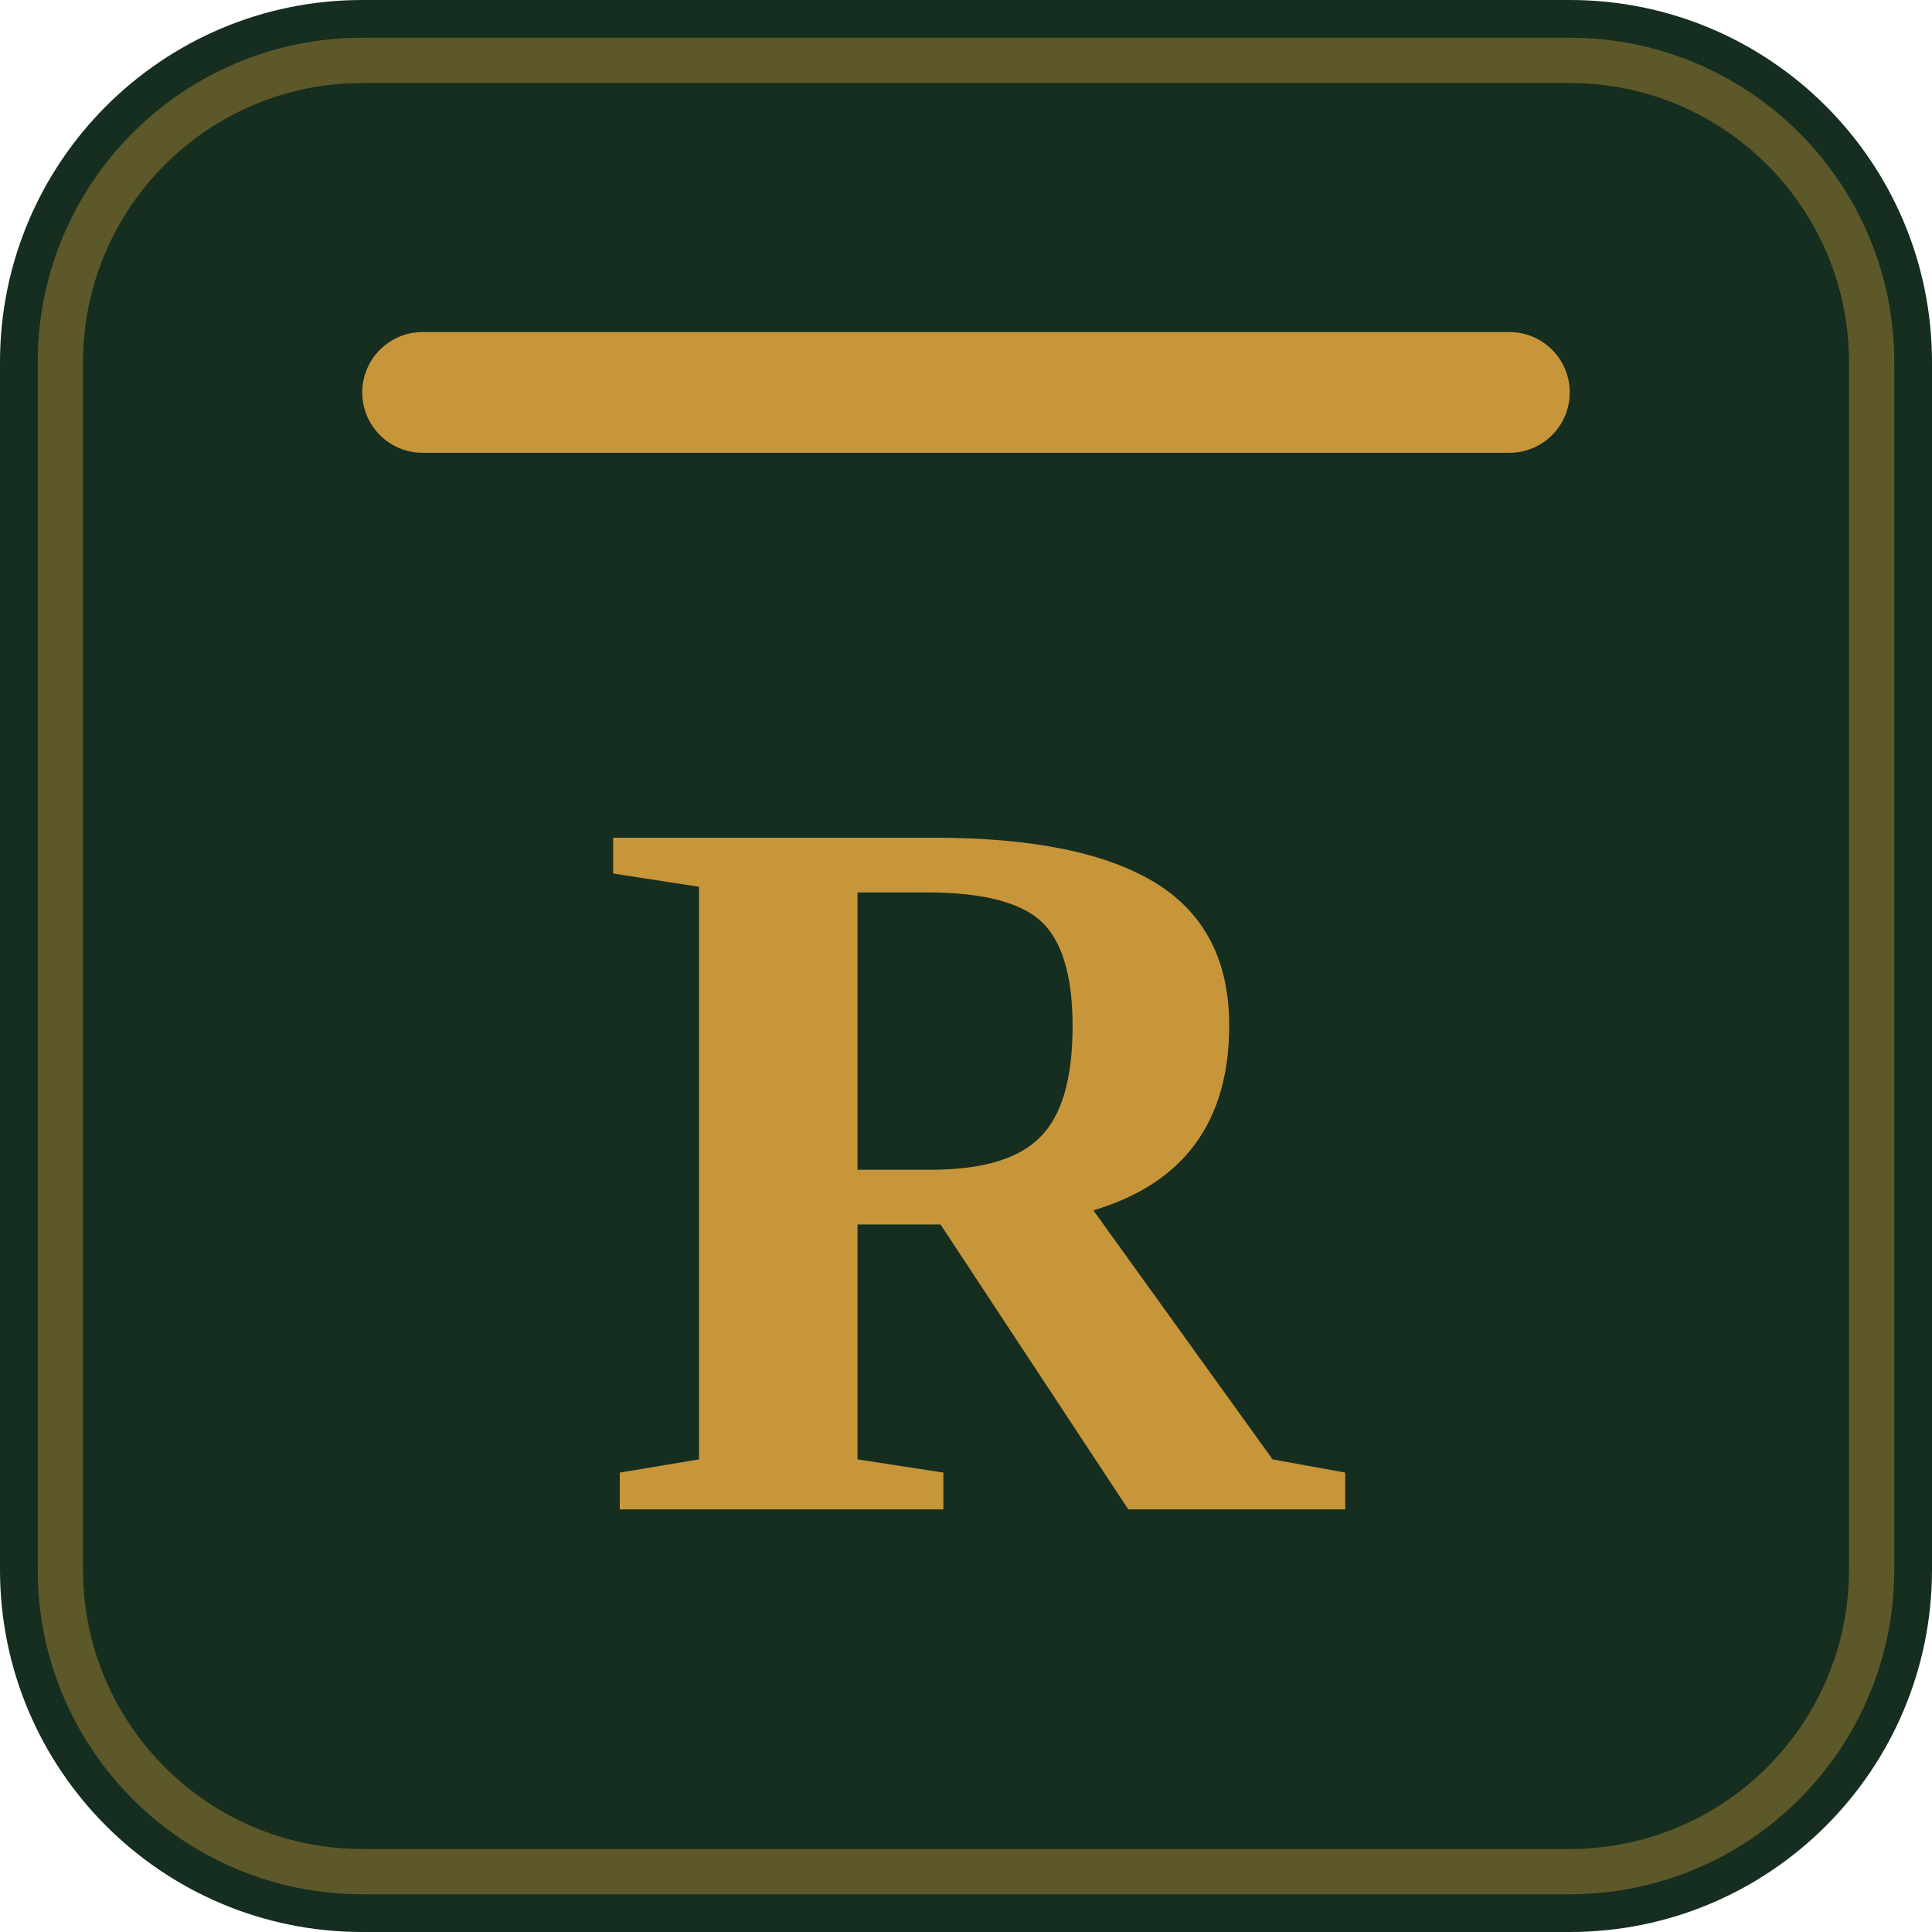
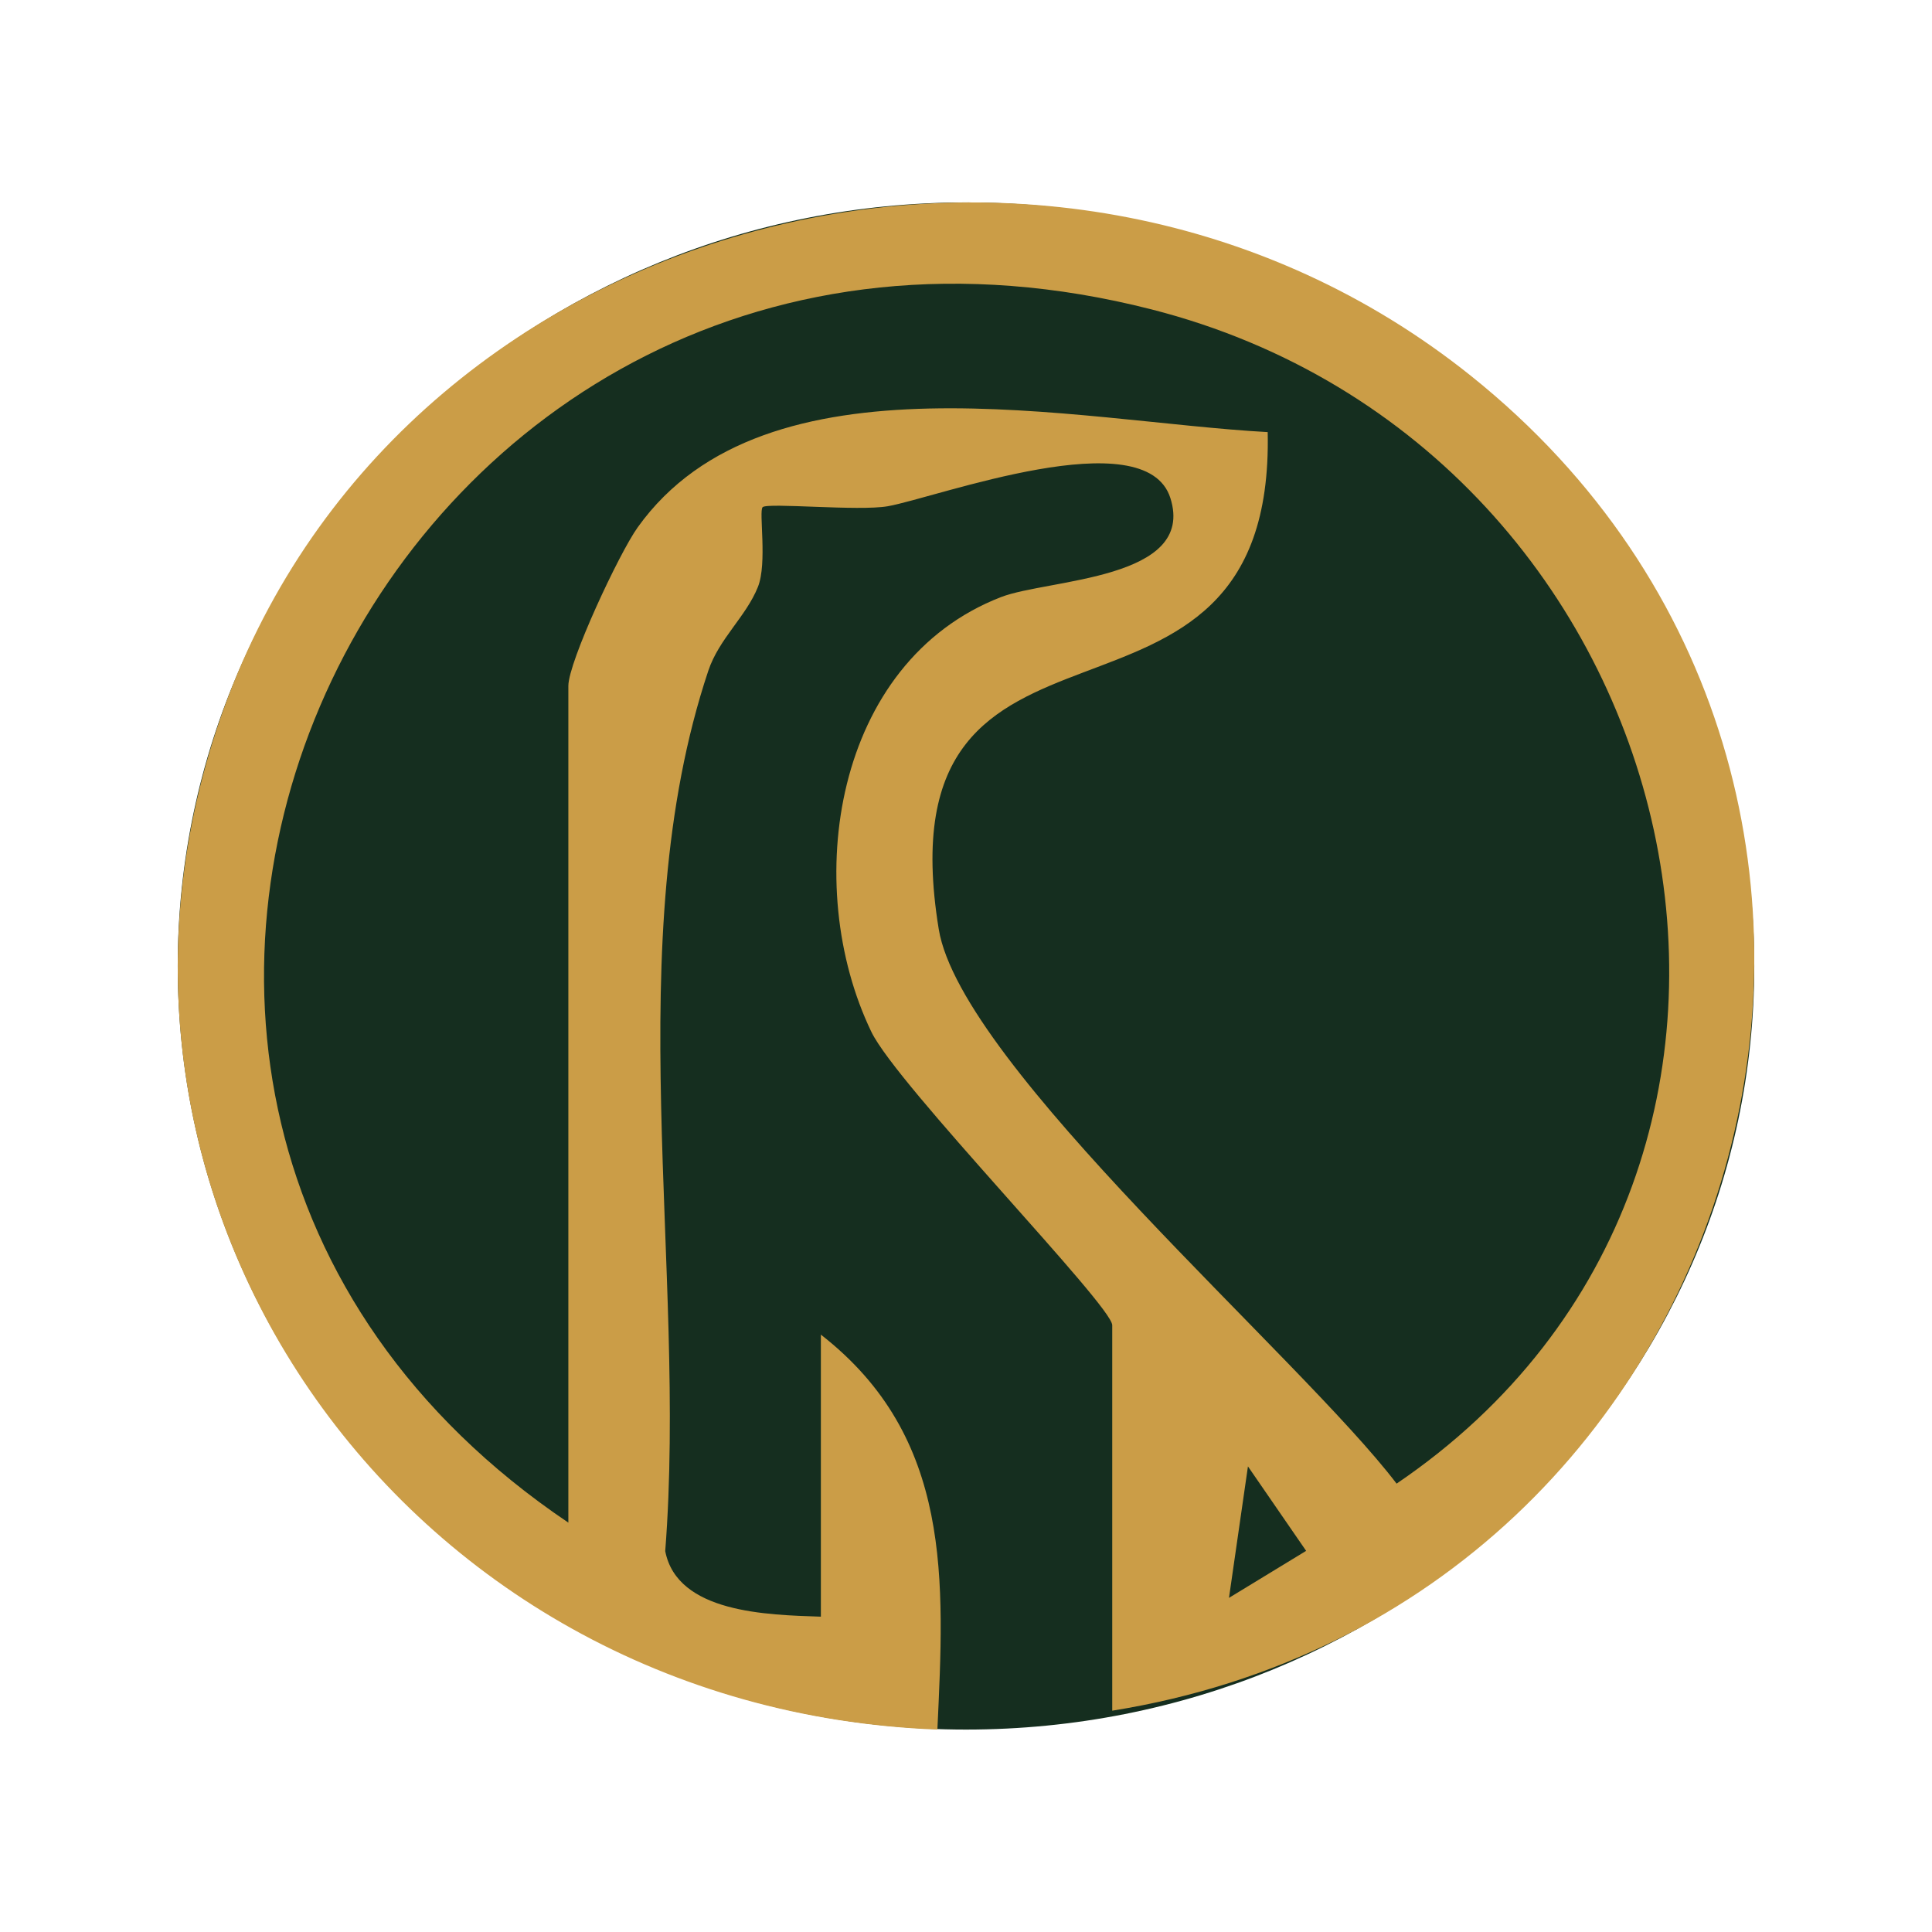
- <svg xmlns="http://www.w3.org/2000/svg" viewBox="0 0 32 32">
-   <rect width="32" height="32" rx="6" fill="#152E1F" />
-   <rect x="1" y="1" width="30" height="30" rx="5" fill="none" stroke="#C8963A" stroke-width="0.75" stroke-opacity="0.4" />
-   <rect x="6" y="5.5" width="20" height="2" rx="1" fill="#C8963A" />
-   <text x="16" y="25" font-family="Georgia, 'Times New Roman', serif" font-size="17" font-weight="700" fill="#C8963A" text-anchor="middle">R</text>
+ <svg xmlns="http://www.w3.org/2000/svg" version="1.1" id="Layer_1" x="0px" y="0px" viewBox="0 0 94 94" enable-background="new 0 0 94 94" xml:space="preserve">
+   <ellipse fill="#152E1F" cx="47" cy="47" rx="38.353" ry="37.151" />
+   <g>
+     <path fill="#CB9D47" d="M54.115,83.232V64.477c0-0.951-10.467-11.675-11.719-14.272c-3.44-7.139-1.834-18.002,6.31-21.155   c2.28-0.883,9.502-0.829,8.238-4.817c-1.212-3.824-11.383-0.022-13.746,0.397c-1.413,0.25-5.872-0.186-6.094,0.047   c-0.191,0.2,0.235,2.717-0.227,3.877c-0.575,1.443-1.893,2.517-2.417,4.087c-4.399,13.186-1.018,29.007-2.094,42.827   c0.584,3.012,4.964,3.103,7.573,3.19V64.935c6.43,5.008,6.004,11.972,5.669,19.216c-26.28-1.005-43.659-26.253-34.482-50.312   C20.184,10.09,51.463,2.181,71.578,18.295C96.463,38.228,85.83,78.142,54.115,83.232z M27.653,74.083V33.371   c0-1.157,2.459-6.434,3.373-7.713c6.244-8.73,21.343-5.142,30.653-4.634c0.358,16.962-18.949,6.157-16.005,24.185   c1.087,6.655,17.641,20.875,22.276,26.976c22.716-15.413,14.631-50.35-11.925-57.132C18.676,5.515-3.539,53.051,27.653,74.083z    M59.795,77.743l3.754-2.287l-2.831-4.11L59.795,77.743z" />
+   </g>
</svg>
